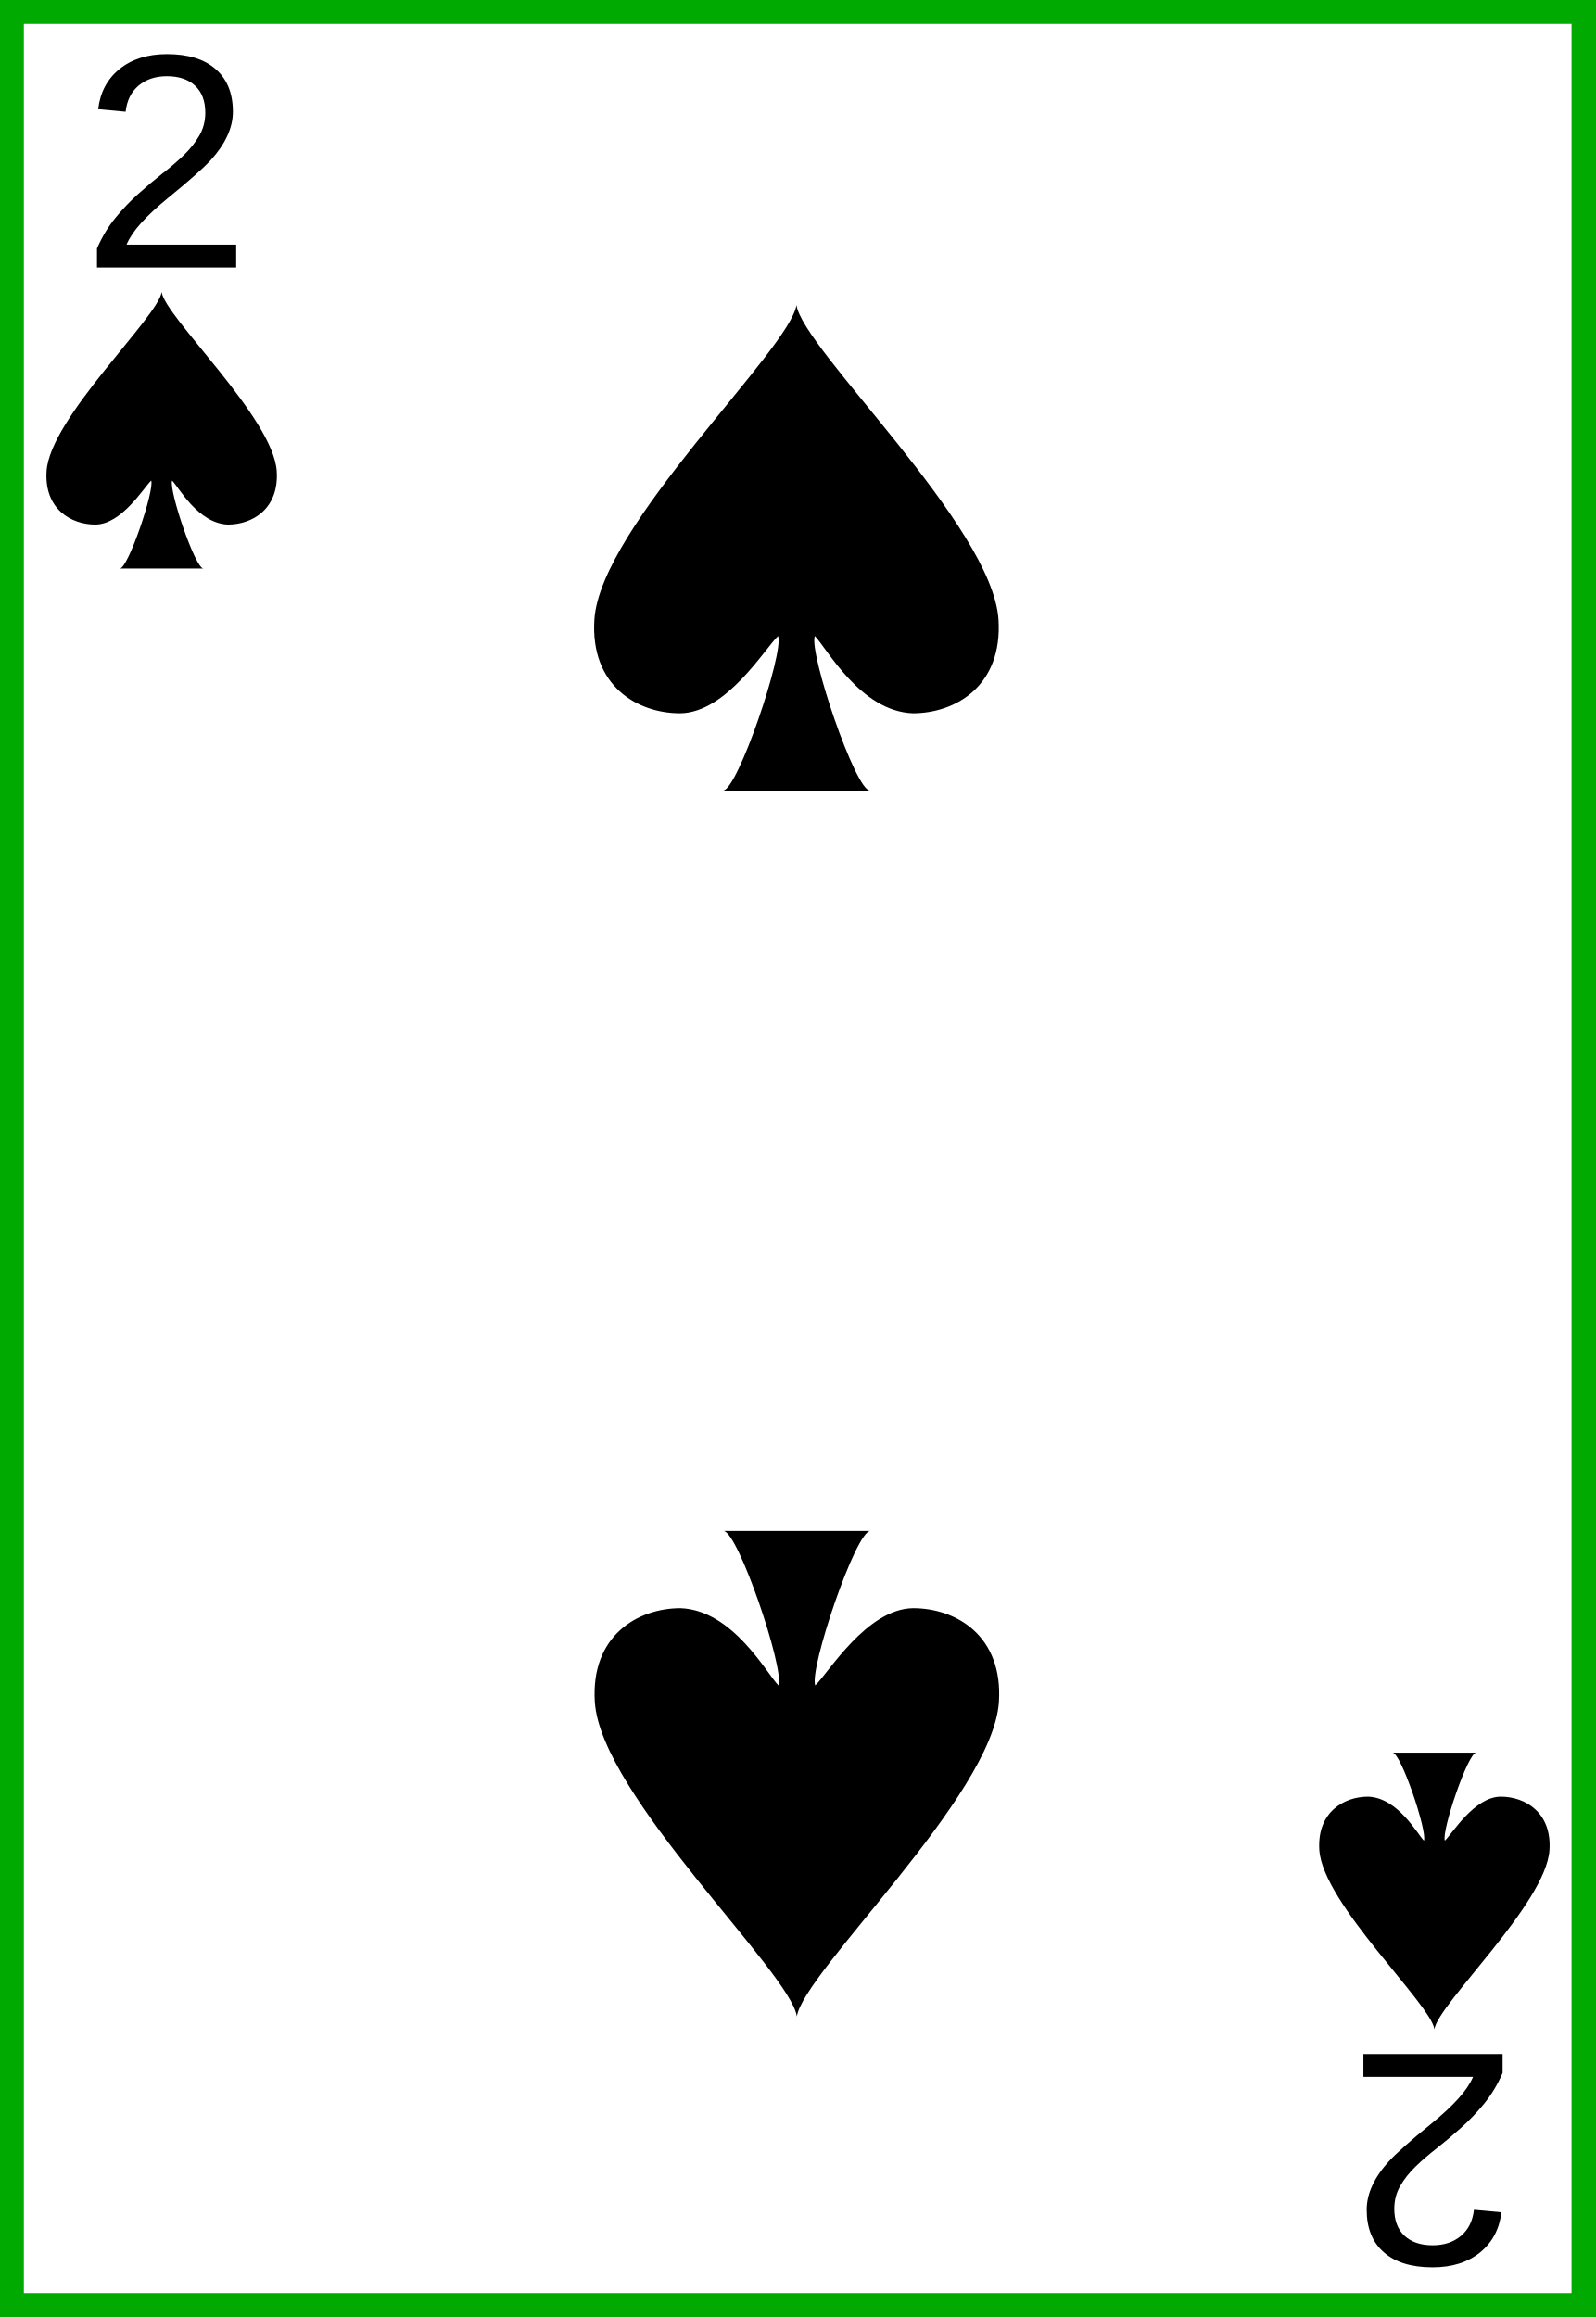
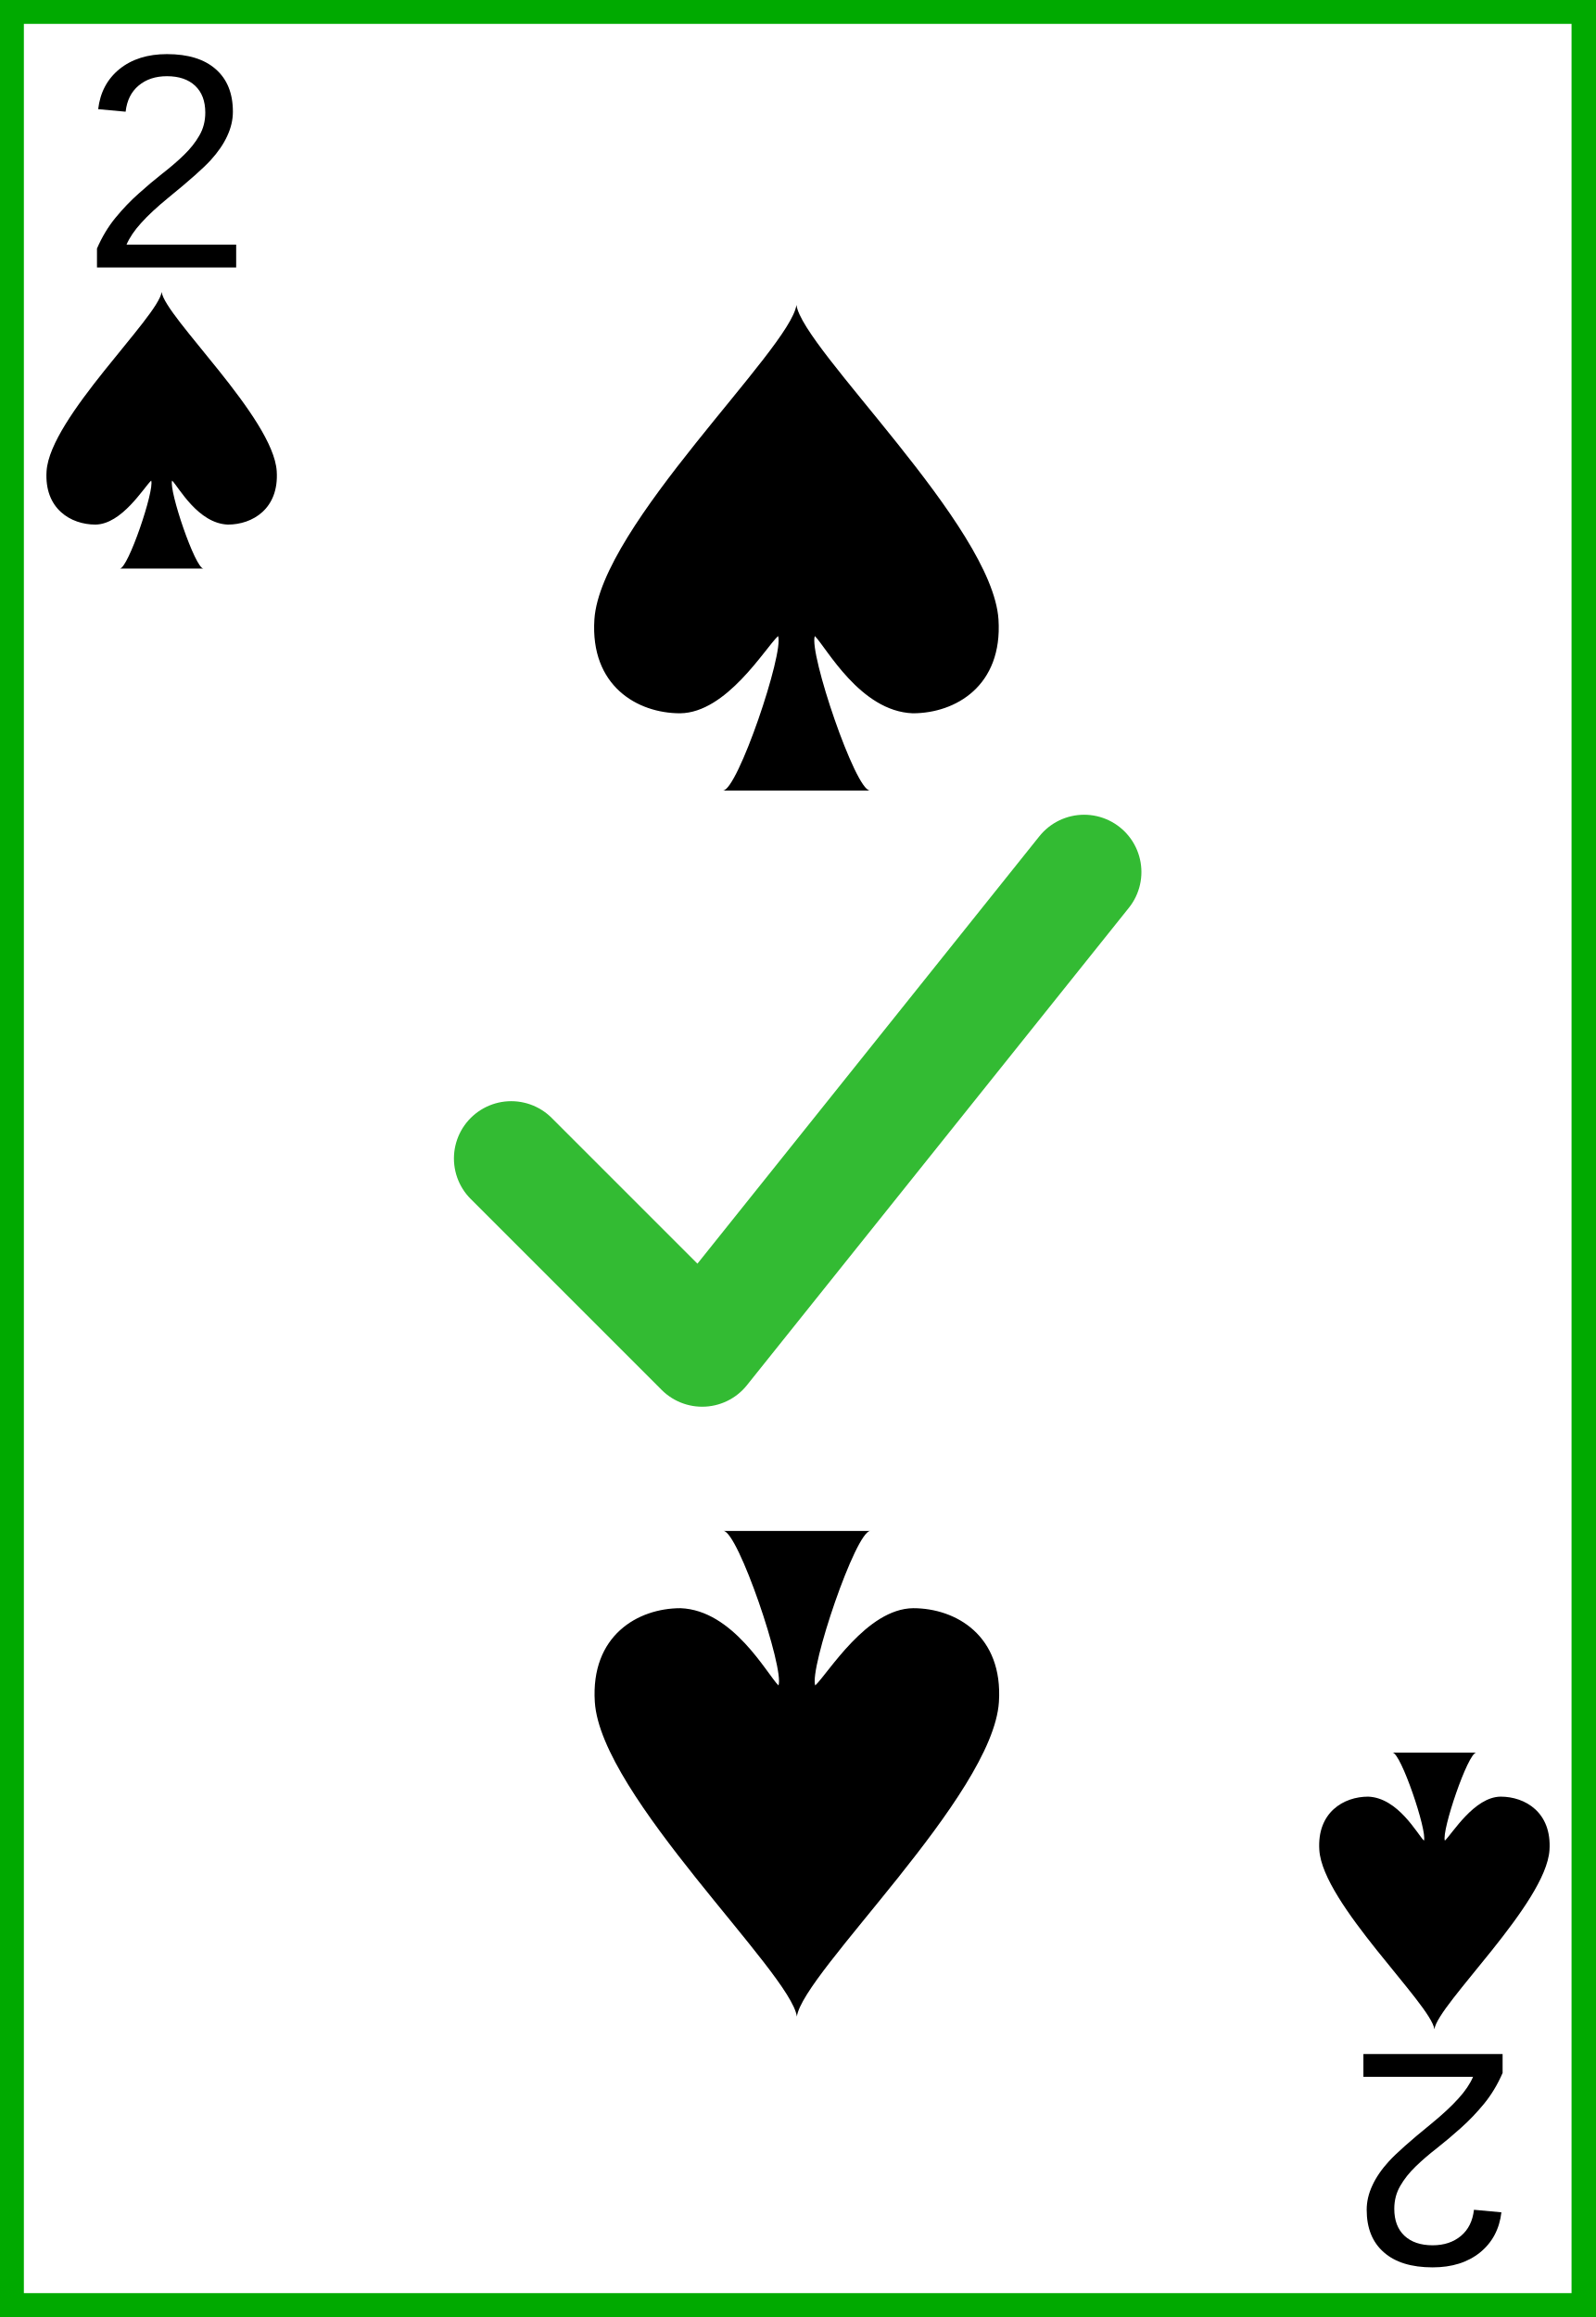
<svg xmlns="http://www.w3.org/2000/svg" width="167.087pt" height="242.667pt" viewBox="0 0 167.087 242.667" xml:space="preserve" id="svg2" version="1.1">
  <defs id="defs41" />
  <g id="Layer_x0020_1" style="fill-rule:nonzero;clip-rule:nonzero;stroke:#000000;stroke-miterlimit:4;">
    <path style="fill:#FFFFFF;stroke-width:0.5;" d="M166.837,235.548c0,3.777-3.087,6.869-6.871,6.869H7.111c-3.775,0-6.861-3.092-6.861-6.869V7.12C0.25,3.343,3.336,0.25,7.111,0.25h152.855    c3.784,0,6.871,3.093,6.871,6.87v228.428z" id="path5" />
    <g style="stroke:none;" id="g7">
      <g id="g9">
				
			</g>
    </g>
    <g id="g15">
			
		</g>
    <g id="g19">
			
		</g>
    <g style="stroke:none;" id="g23">
      <g id="g25">
				
			</g>
    </g>
    <g style="stroke:none;" id="g31">
      <g id="g33">
				
			</g>
    </g>
  </g>
  <text xml:space="preserve" style="font-size:32px;font-style:normal;font-weight:normal;line-height:125%;letter-spacing:0px;word-spacing:0px;fill:#000000;fill-opacity:1;stroke:none;font-family:Bitstream Vera Sans" x="8.547" y="28.013" id="text3788">
    <tspan id="tspan3790" x="8.547" y="28.013" style="font-style:normal;font-variant:normal;font-weight:normal;font-stretch:normal;font-family:Arial;-inkscape-font-specification:Arial">2</tspan>
  </text>
  <g transform="matrix(1.508595,0,0,1.379325,16.92904,45.0659)" id="layer1-7">
    <path id="sl" d="M 7.989,3.103 C 7.747,-0.954 0.242,-8.59 0,-10.5 c -0.242,1.909 -7.747,9.545 -7.989,13.603 -0.169,2.868 1.695,4.057 3.39,4.057 1.835,-0.022 3.351,-2.801 3.873,-3.341 0.242,0.716 -1.603,6.682 -2.179,6.682 l 5.811,0 C 2.33,10.501 0.485,4.535 0.727,3.819 1.184,4.315 2.524,7.077 4.601,7.16 6.295,7.159 8.158,5.971 7.989,3.103 z" style="fill:#000000" />
  </g>
  <g transform="matrix(2.648679,0,0,2.421718,83.41089,57.36599)" id="layer1-7-88">
    <path id="sl-4" d="M 7.989,3.103 C 7.747,-0.954 0.242,-8.59 0,-10.5 c -0.242,1.909 -7.747,9.545 -7.989,13.603 -0.169,2.868 1.695,4.057 3.39,4.057 1.835,-0.022 3.351,-2.801 3.873,-3.341 0.242,0.716 -1.603,6.682 -2.179,6.682 l 5.811,0 C 2.33,10.501 0.485,4.535 0.727,3.819 1.184,4.315 2.524,7.077 4.601,7.16 6.295,7.159 8.158,5.971 7.989,3.103 z" style="fill:#000000" />
  </g>
  <text xml:space="preserve" style="font-size:32px;font-style:normal;font-weight:normal;line-height:125%;letter-spacing:0px;word-spacing:0px;fill:#000000;fill-opacity:1;stroke:none;font-family:Bitstream Vera Sans" x="-158.978" y="-215.124" id="text3788-7" transform="scale(-1,-1)">
    <tspan id="tspan3790-6" x="-158.978" y="-215.124" style="font-style:normal;font-variant:normal;font-weight:normal;font-stretch:normal;font-family:Arial;-inkscape-font-specification:Arial">2</tspan>
  </text>
  <g transform="matrix(-1.508595,0,0,-1.379325,150.2251,198.0441)" id="layer1-7-3">
    <path id="sl-1" d="M 7.989,3.103 C 7.747,-0.954 0.242,-8.59 0,-10.5 c -0.242,1.909 -7.747,9.545 -7.989,13.603 -0.169,2.868 1.695,4.057 3.39,4.057 1.835,-0.022 3.351,-2.801 3.873,-3.341 0.242,0.716 -1.603,6.682 -2.179,6.682 l 5.811,0 C 2.33,10.501 0.485,4.535 0.727,3.819 1.184,4.315 2.524,7.077 4.601,7.16 6.295,7.159 8.158,5.971 7.989,3.103 z" style="fill:#000000" />
  </g>
  <g transform="matrix(-2.648679,0,0,-2.421718,83.45613,185.7713)" id="layer1-7-88-7">
    <path id="sl-4-5" d="M 7.989,3.103 C 7.747,-0.954 0.242,-8.59 0,-10.5 c -0.242,1.909 -7.747,9.545 -7.989,13.603 -0.169,2.868 1.695,4.057 3.39,4.057 1.835,-0.022 3.351,-2.801 3.873,-3.341 0.242,0.716 -1.603,6.682 -2.179,6.682 l 5.811,0 C 2.33,10.501 0.485,4.535 0.727,3.819 1.184,4.315 2.524,7.077 4.601,7.16 6.295,7.159 8.158,5.971 7.989,3.103 z" style="fill:#000000" />
  </g>
+   <path d="M 53.54 121.33 L 73.54 141.33 L 113.54 91.33" fill="none" stroke="#00AA00" stroke-width="12" stroke-linecap="round" stroke-linejoin="round" opacity="0.8" />
  <rect x="0" y="0" width="167.087" height="242.667" fill="none" stroke="#00AA00" stroke-width="5" />
</svg>
